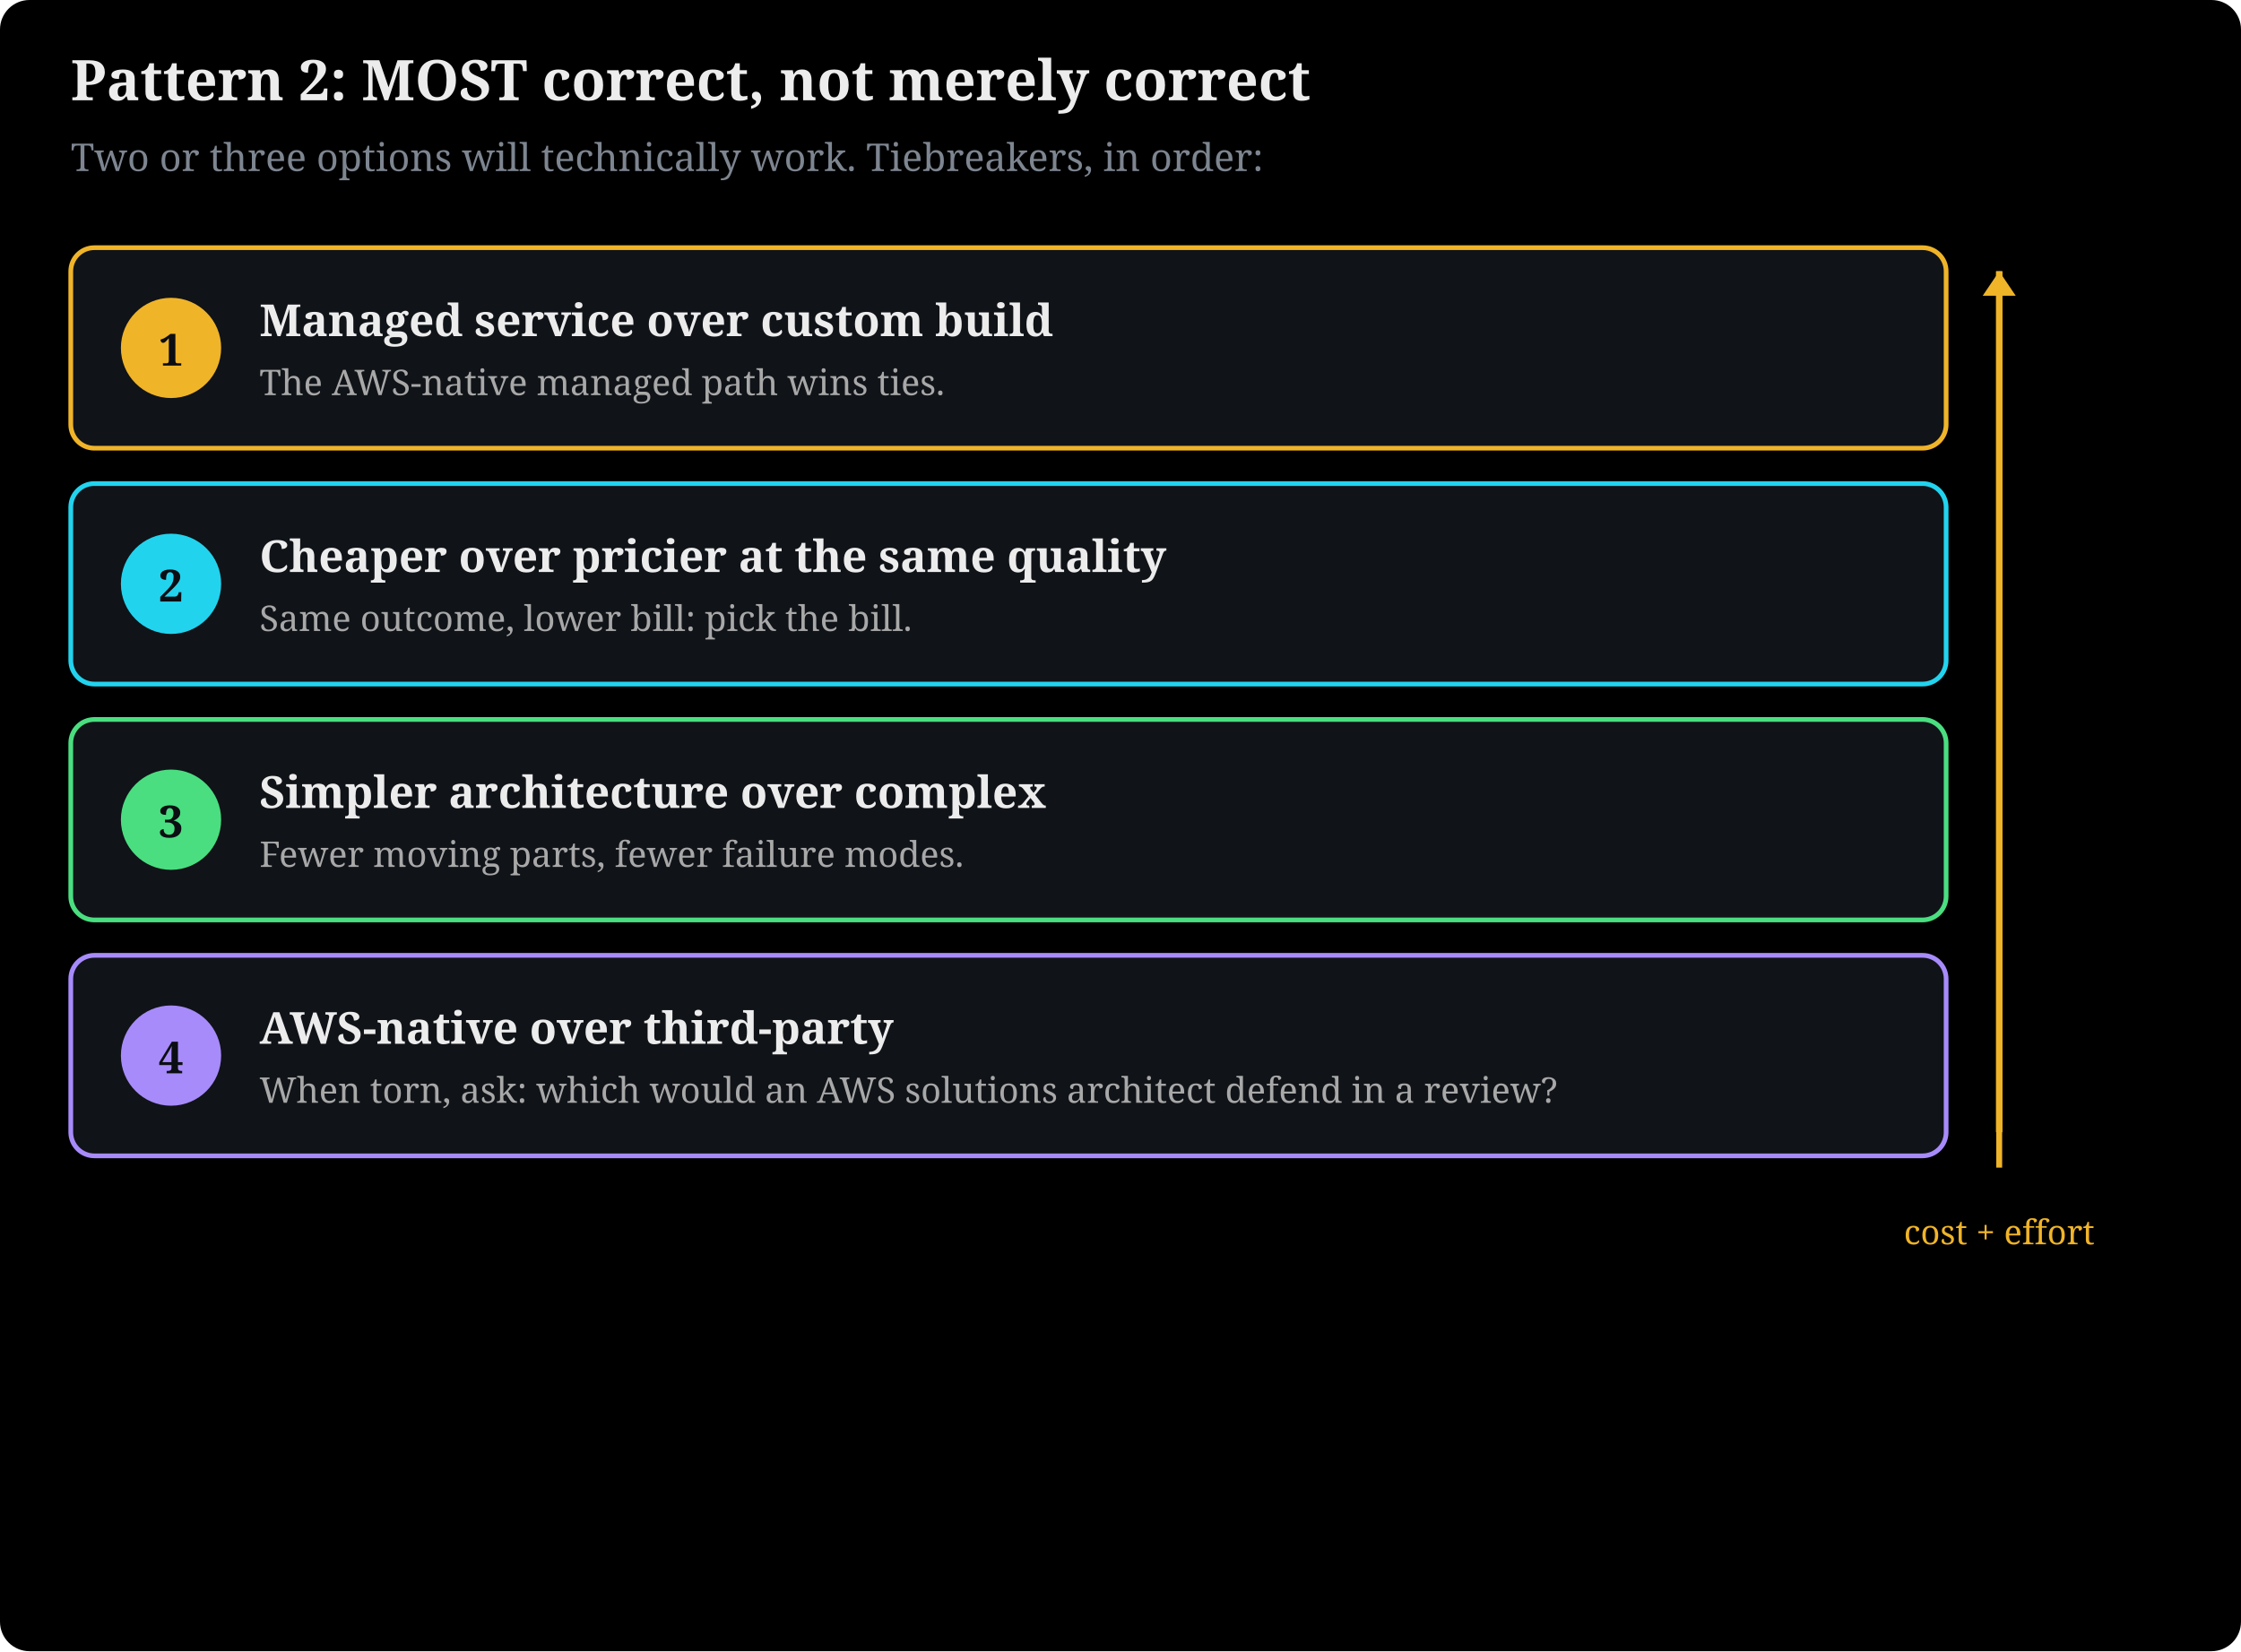
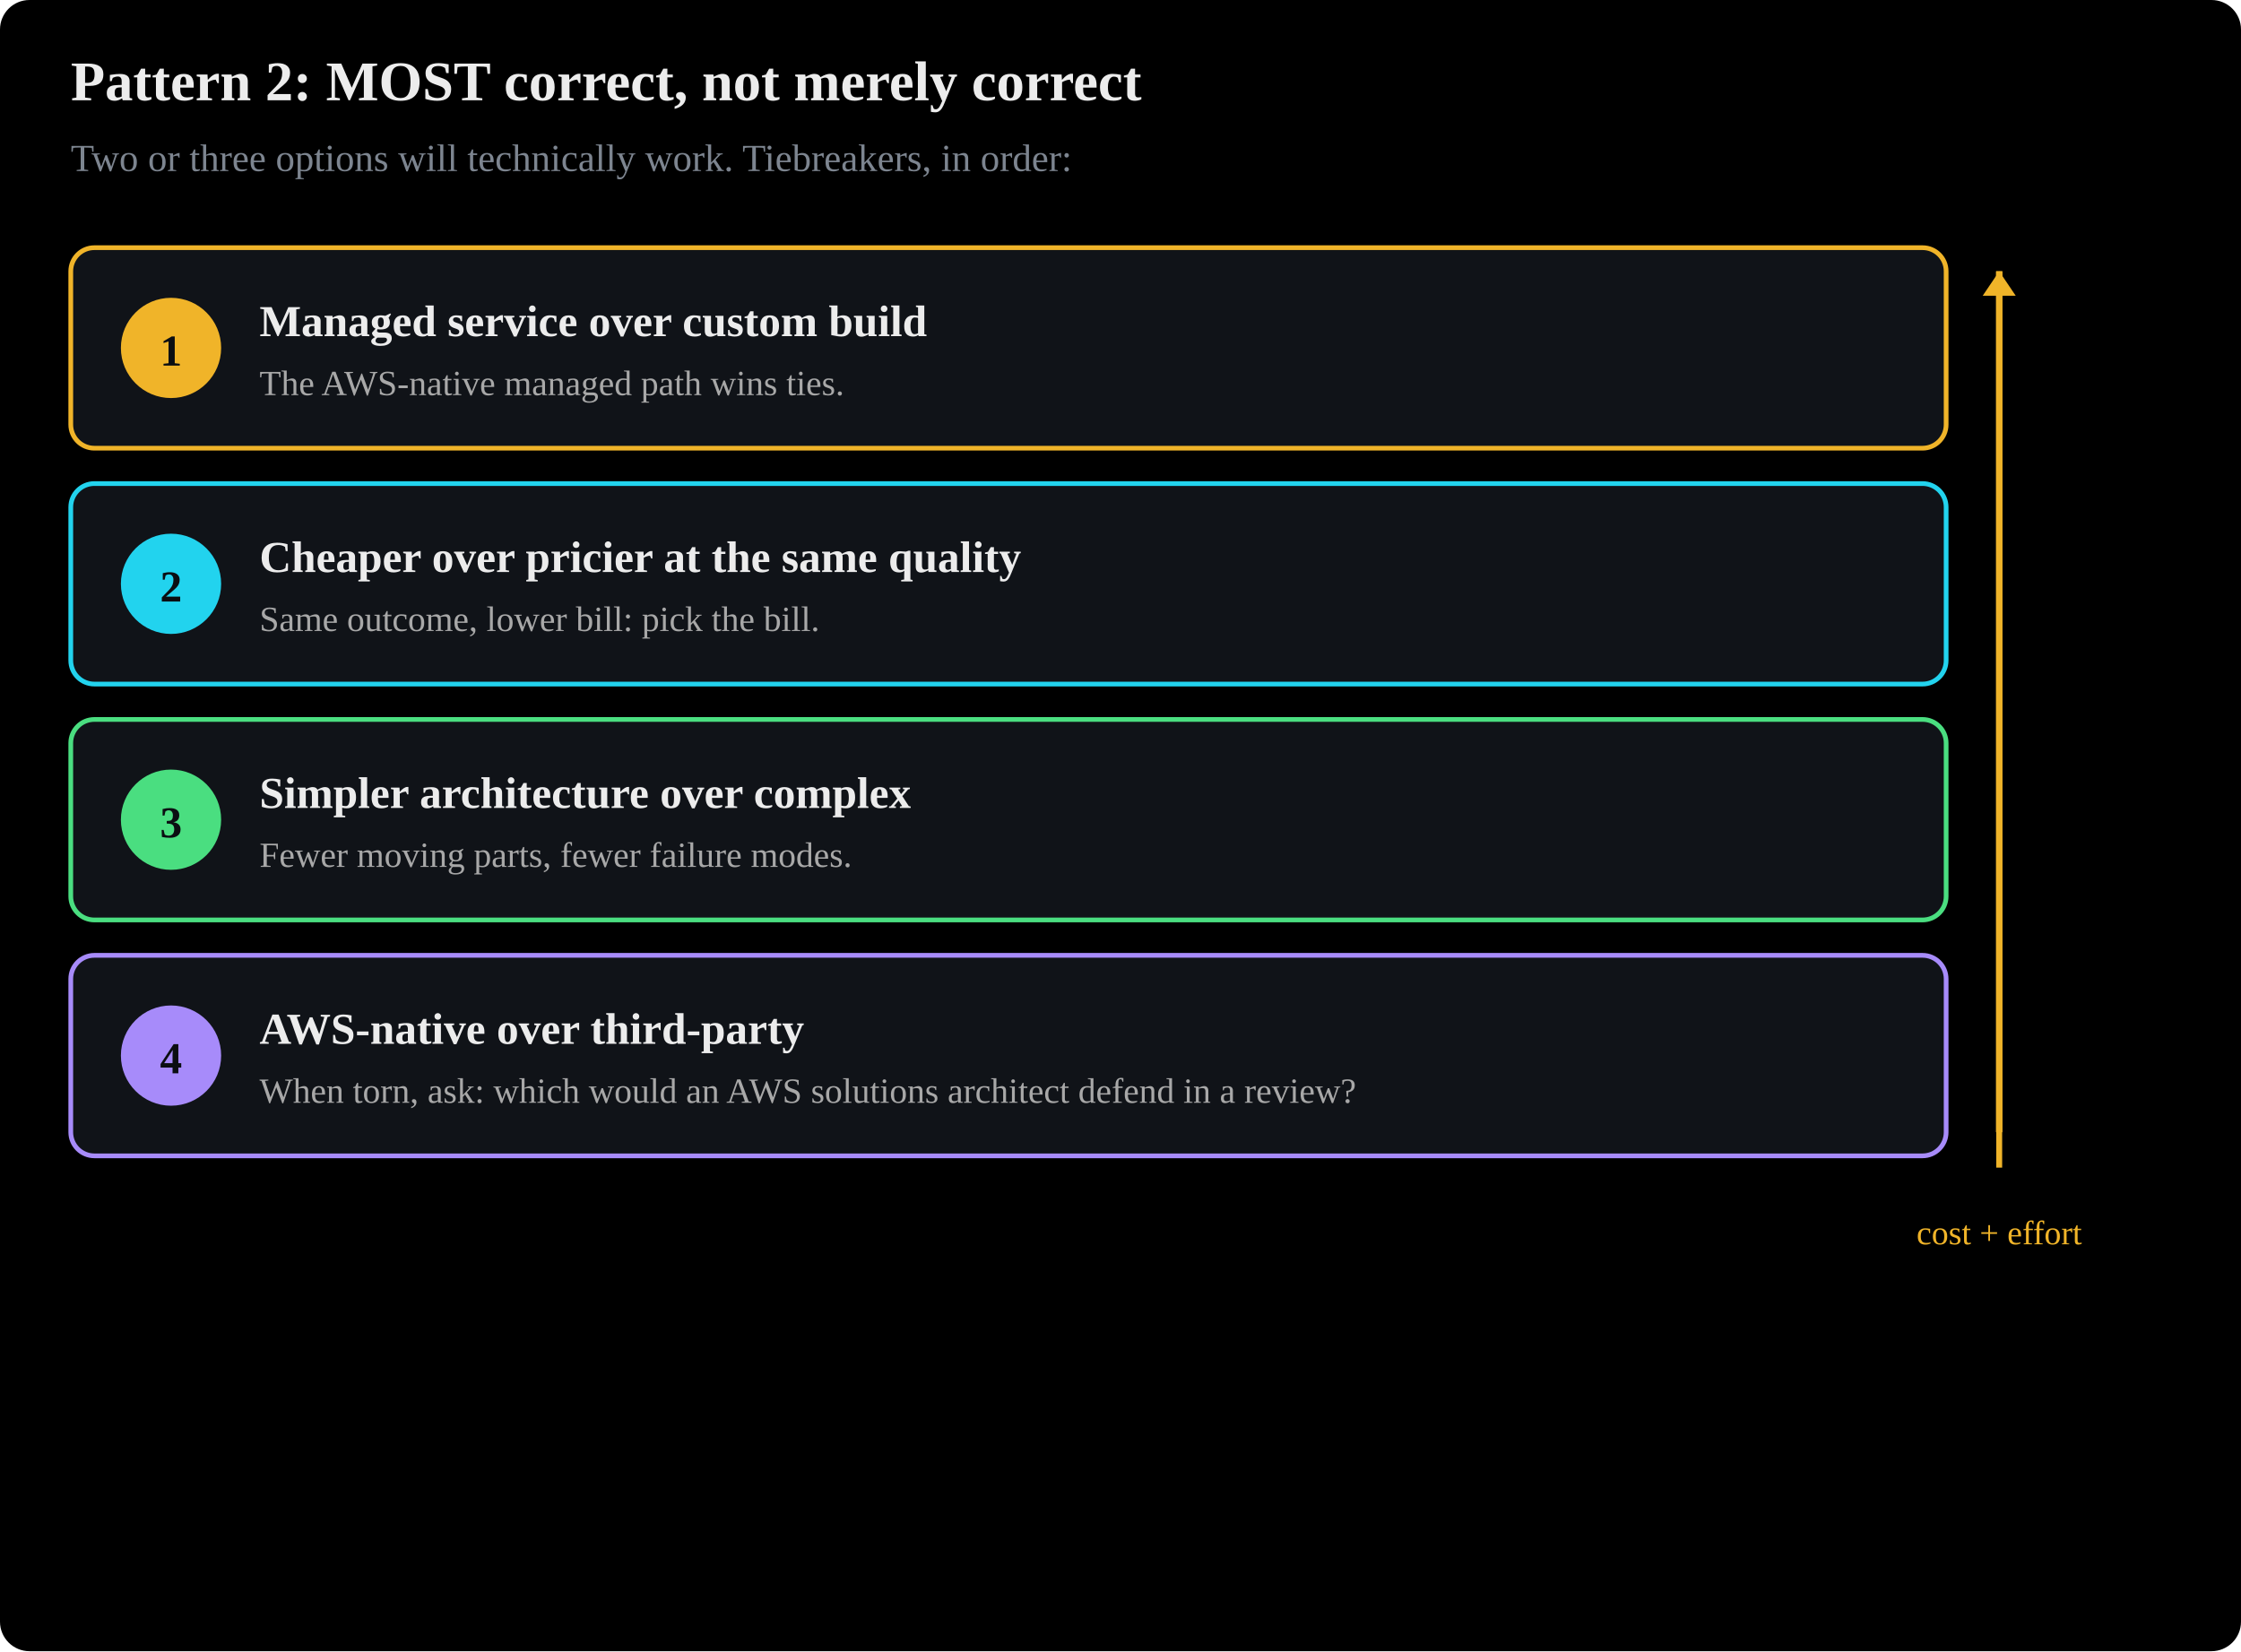
- <svg xmlns="http://www.w3.org/2000/svg" viewBox="0 0 760 560" width="100%" style="max-width:780px" font-family="Charis SIL, Georgia, serif" role="img">
+ <svg xmlns="http://www.w3.org/2000/svg" viewBox="0 0 760 560" width="100%" style="max-width:780px" font-family="Anthropic Sans, Inter, Source Sans 3, IBM Plex Sans, sans-serif" role="img">
  <rect x="0" y="0" width="760" height="560" fill="#000000" rx="10" />
  <text x="24" y="34" font-size="19" font-weight="bold" fill="#ececec">Pattern 2: MOST correct, not merely correct</text>
  <text x="24" y="58" font-size="13" fill="#7d8590">Two or three options will technically work. Tiebreakers, in order:</text>
  <rect x="24" y="84" width="636" height="68" rx="8" fill="#101318" stroke="#f0b429" stroke-width="1.6" />
  <circle cx="58" cy="118.0" r="17" fill="#f0b429" />
  <text x="58" y="124.0" font-size="15" fill="#0b0e12" text-anchor="middle" font-weight="bold">1</text>
  <text x="88" y="114" font-size="15" fill="#ececec" text-anchor="start" font-weight="bold">Managed service over custom build</text>
  <text x="88" y="134" font-size="12" fill="#a8a8a8" text-anchor="start">The AWS-native managed path wins ties.</text>
  <rect x="24" y="164" width="636" height="68" rx="8" fill="#101318" stroke="#22d3ee" stroke-width="1.6" />
  <circle cx="58" cy="198.0" r="17" fill="#22d3ee" />
  <text x="58" y="204.0" font-size="15" fill="#0b0e12" text-anchor="middle" font-weight="bold">2</text>
  <text x="88" y="194" font-size="15" fill="#ececec" text-anchor="start" font-weight="bold">Cheaper over pricier at the same quality</text>
  <text x="88" y="214" font-size="12" fill="#a8a8a8" text-anchor="start">Same outcome, lower bill: pick the bill.</text>
  <rect x="24" y="244" width="636" height="68" rx="8" fill="#101318" stroke="#4ade80" stroke-width="1.6" />
  <circle cx="58" cy="278.0" r="17" fill="#4ade80" />
  <text x="58" y="284.0" font-size="15" fill="#0b0e12" text-anchor="middle" font-weight="bold">3</text>
  <text x="88" y="274" font-size="15" fill="#ececec" text-anchor="start" font-weight="bold">Simpler architecture over complex</text>
  <text x="88" y="294" font-size="12" fill="#a8a8a8" text-anchor="start">Fewer moving parts, fewer failure modes.</text>
  <rect x="24" y="324" width="636" height="68" rx="8" fill="#101318" stroke="#a78bfa" stroke-width="1.6" />
  <circle cx="58" cy="358.0" r="17" fill="#a78bfa" />
  <text x="58" y="364.0" font-size="15" fill="#0b0e12" text-anchor="middle" font-weight="bold">4</text>
  <text x="88" y="354" font-size="15" fill="#ececec" text-anchor="start" font-weight="bold">AWS-native over third-party</text>
  <text x="88" y="374" font-size="12" fill="#a8a8a8" text-anchor="start">When torn, ask: which would an AWS solutions architect defend in a review?</text>
  <line x1="678" y1="92" x2="678" y2="396" stroke="#f0b429" stroke-width="2" />
  <line x1="678" y1="384" x2="678" y2="92" stroke="#f0b429" stroke-width="2.2" />
  <polygon points="678.0,92.0 683.6,100.3 672.4,100.3" fill="#f0b429" />
  <text x="678" y="422" font-size="11.5" fill="#f0b429" text-anchor="middle">cost + effort</text>
</svg>
